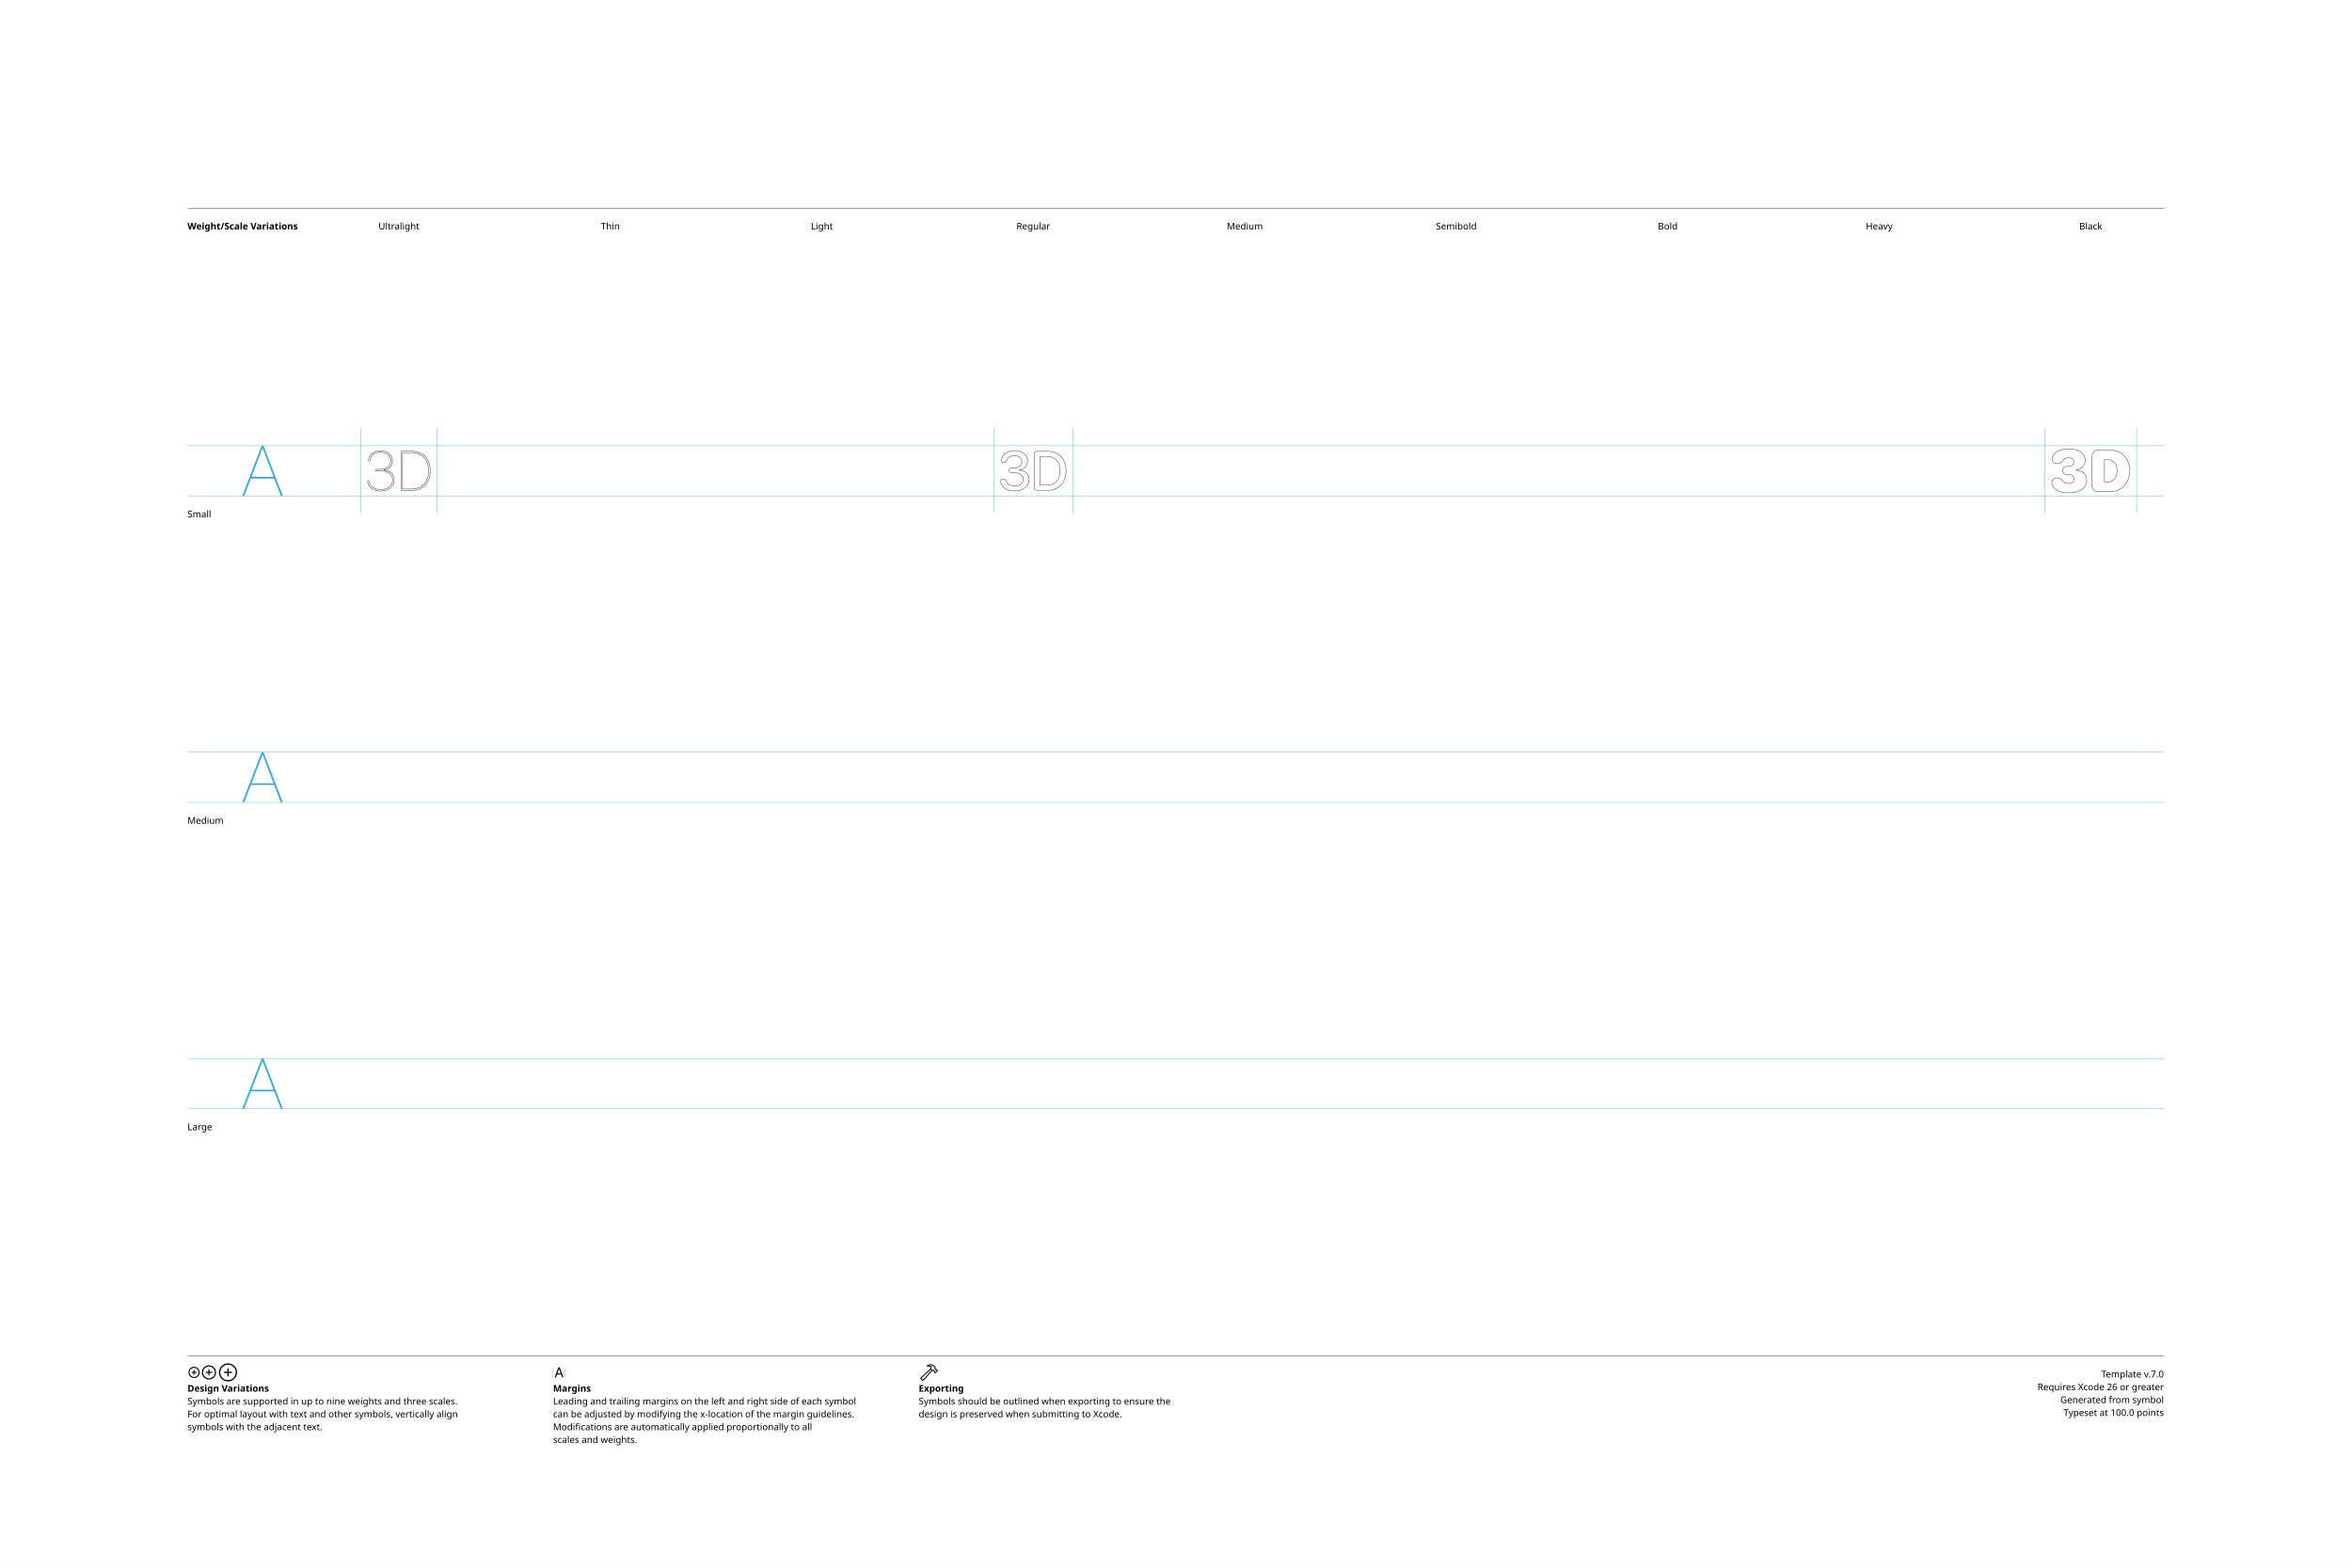
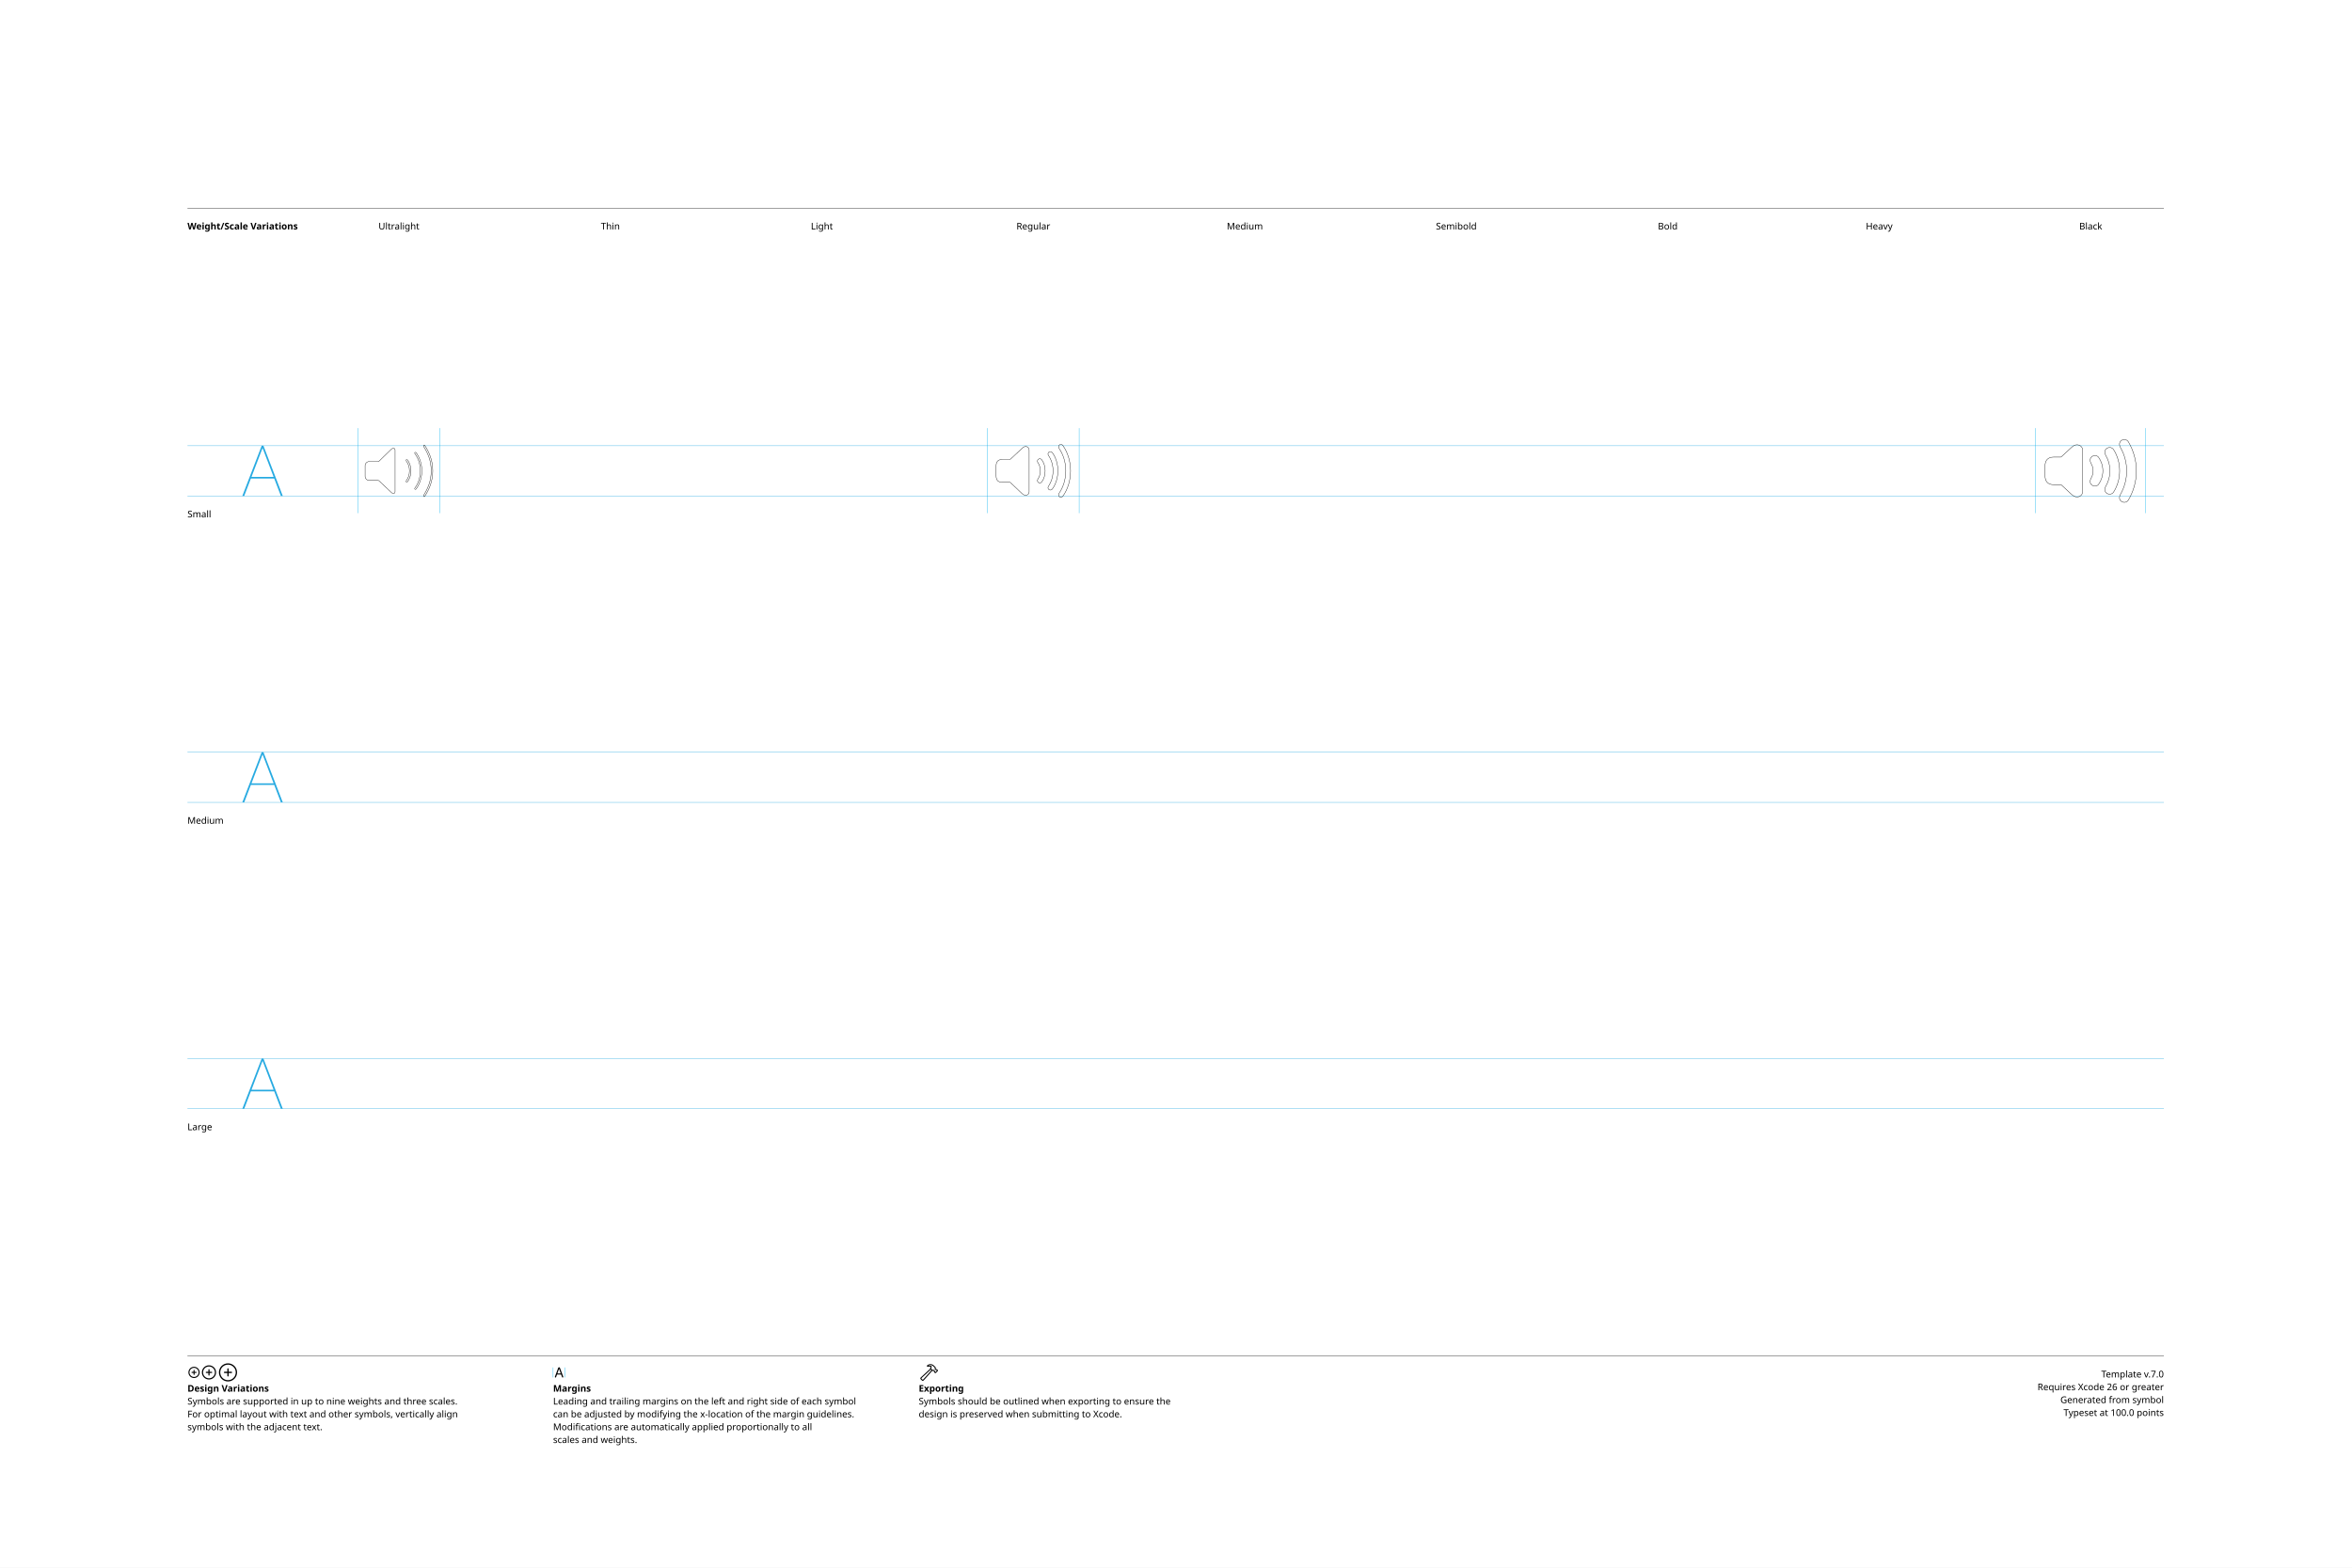
<svg xmlns="http://www.w3.org/2000/svg" version="1.1" viewBox="0 0 3300 2200">
-   <style>.defaults {-sfsymbols-draw-reverses-motion-groups:true}
+   <style>.defaults {-sfsymbols-variable-value-mode:color;-sfsymbols-draw-reverses-motion-groups:false}

- .monochrome-0 {-sfsymbols-motion-group:1;-sfsymbols-layer-tags:view.3d}
- .monochrome-1 {-sfsymbols-motion-group:0;-sfsymbols-layer-tags:view.3d}
+ .monochrome-0 {-sfsymbols-variable-threshold:0.68;-sfsymbols-motion-group:3;-sfsymbols-layer-tags:speaker.wave.3.fill}
+ .monochrome-1 {-sfsymbols-variable-threshold:0.34;-sfsymbols-motion-group:2;-sfsymbols-layer-tags:speaker.wave.3.fill}
+ .monochrome-2 {-sfsymbols-variable-threshold:0.0;-sfsymbols-motion-group:1;-sfsymbols-layer-tags:speaker.wave.3.fill}
+ .monochrome-3 {-sfsymbols-motion-group:0;-sfsymbols-layer-tags:speaker.wave.3.fill}

- .multicolor-0:tintColor {-sfsymbols-motion-group:1;-sfsymbols-layer-tags:view.3d}
- .multicolor-1:tintColor {-sfsymbols-motion-group:0;-sfsymbols-layer-tags:view.3d}
+ .multicolor-0:tintColor {-sfsymbols-variable-threshold:0.68;-sfsymbols-motion-group:3;-sfsymbols-layer-tags:speaker.wave.3.fill}
+ .multicolor-1:tintColor {-sfsymbols-variable-threshold:0.34;-sfsymbols-motion-group:2;-sfsymbols-layer-tags:speaker.wave.3.fill}
+ .multicolor-2:tintColor {-sfsymbols-variable-threshold:0.0;-sfsymbols-motion-group:1;-sfsymbols-layer-tags:speaker.wave.3.fill}
+ .multicolor-3:tintColor {-sfsymbols-motion-group:0;-sfsymbols-layer-tags:speaker.wave.3.fill}

- .hierarchical-0:primary {-sfsymbols-motion-group:1;-sfsymbols-layer-tags:view.3d}
- .hierarchical-1:primary {-sfsymbols-motion-group:0;-sfsymbols-layer-tags:view.3d}
+ .hierarchical-0:secondary {-sfsymbols-variable-threshold:0.68;-sfsymbols-motion-group:3;-sfsymbols-layer-tags:speaker.wave.3.fill}
+ .hierarchical-1:secondary {-sfsymbols-variable-threshold:0.34;-sfsymbols-motion-group:2;-sfsymbols-layer-tags:speaker.wave.3.fill}
+ .hierarchical-2:secondary {-sfsymbols-variable-threshold:0.0;-sfsymbols-motion-group:1;-sfsymbols-layer-tags:speaker.wave.3.fill}
+ .hierarchical-3:primary {-sfsymbols-motion-group:0;-sfsymbols-layer-tags:speaker.wave.3.fill}

.SFSymbolsPreviewWireframe {fill:none;opacity:1.0;stroke:black;stroke-width:0.5}
</style>
  <g id="Notes">
    <rect height="2200" id="artboard" style="fill:white;opacity:1" width="3300" x="0" y="0" />
    <line style="fill:none;stroke:black;opacity:1;stroke-width:0.5;" x1="263" x2="3036" y1="292" y2="292" />
    <text style="stroke:none;fill:black;font-family:sans-serif;font-size:13;font-weight:bold;" transform="matrix(1 0 0 1 263 322)">Weight/Scale Variations</text>
    <text style="stroke:none;fill:black;font-family:sans-serif;font-size:13;text-anchor:middle;" transform="matrix(1 0 0 1 559.711 322)">Ultralight</text>
    <text style="stroke:none;fill:black;font-family:sans-serif;font-size:13;text-anchor:middle;" transform="matrix(1 0 0 1 856.422 322)">Thin</text>
    <text style="stroke:none;fill:black;font-family:sans-serif;font-size:13;text-anchor:middle;" transform="matrix(1 0 0 1 1153.13 322)">Light</text>
    <text style="stroke:none;fill:black;font-family:sans-serif;font-size:13;text-anchor:middle;" transform="matrix(1 0 0 1 1449.84 322)">Regular</text>
    <text style="stroke:none;fill:black;font-family:sans-serif;font-size:13;text-anchor:middle;" transform="matrix(1 0 0 1 1746.56 322)">Medium</text>
    <text style="stroke:none;fill:black;font-family:sans-serif;font-size:13;text-anchor:middle;" transform="matrix(1 0 0 1 2043.27 322)">Semibold</text>
    <text style="stroke:none;fill:black;font-family:sans-serif;font-size:13;text-anchor:middle;" transform="matrix(1 0 0 1 2339.98 322)">Bold</text>
    <text style="stroke:none;fill:black;font-family:sans-serif;font-size:13;text-anchor:middle;" transform="matrix(1 0 0 1 2636.69 322)">Heavy</text>
    <text style="stroke:none;fill:black;font-family:sans-serif;font-size:13;text-anchor:middle;" transform="matrix(1 0 0 1 2933.4 322)">Black</text>
    <line style="fill:none;stroke:black;opacity:1;stroke-width:0.5;" x1="263" x2="3036" y1="1903" y2="1903" />
    <g transform="matrix(0.2 0 0 0.2 263 1933)">
      <path d="m46.24 4.15c21.777 0 39.453-17.627 39.453-39.404s-17.676-39.404-39.453-39.404c-21.729 0-39.404 17.627-39.404 39.404s17.676 39.404 39.404 39.404Zm0-7.422c-17.676 0-31.934-14.307-31.934-31.982s14.258-31.982 31.934-31.982 31.982 14.307 31.982 31.982-14.307 31.982-31.982 31.982Zm3.613-17.773v-28.467c0-2.246-1.465-3.76-3.711-3.76-2.148 0-3.613 1.514-3.613 3.76v28.467c0 2.197 1.465 3.711 3.613 3.711 2.246 0 3.711-1.514 3.711-3.711Zm-17.822-10.596h28.418c2.197 0 3.711-1.465 3.711-3.613 0-2.197-1.514-3.711-3.711-3.711h-28.418c-2.246 0-3.76 1.514-3.76 3.711 0 2.148 1.514 3.613 3.76 3.613Z" />
    </g>
    <g transform="matrix(0.2 0 0 0.2 281.506 1933)">
      <path d="m58.545 14.551c27.49 0 49.805-22.314 49.805-49.805s-22.314-49.805-49.805-49.805-49.805 22.314-49.805 49.805 22.314 49.805 49.805 49.805Zm0-8.301c-22.949 0-41.504-18.555-41.504-41.504s18.555-41.504 41.504-41.504 41.504 18.555 41.504 41.504-18.555 41.504-41.504 41.504Zm4.053-23.096v-36.914c0-2.49-1.709-4.199-4.15-4.199-2.393 0-4.053 1.709-4.053 4.199v36.914c0 2.441 1.66 4.15 4.053 4.15 2.441 0 4.15-1.66 4.15-4.15Zm-22.559-14.404h36.963c2.441 0 4.15-1.611 4.15-4.004 0-2.441-1.709-4.15-4.15-4.15h-36.963c-2.49 0-4.15 1.709-4.15 4.15 0 2.393 1.66 4.004 4.15 4.004Z" />
    </g>
    <g transform="matrix(0.2 0 0 0.2 304.924 1933)">
      <path d="m74.853 28.32c35.107 0 63.623-28.467 63.623-63.574s-28.516-63.623-63.623-63.623-63.574 28.516-63.574 63.623 28.467 63.574 63.574 63.574Zm0-9.082c-30.127 0-54.492-24.365-54.492-54.492s24.365-54.492 54.492-54.492 54.492 24.365 54.492 54.492-24.365 54.492-54.492 54.492Zm4.443-30.322v-48.486c0-2.734-1.855-4.639-4.541-4.639-2.588 0-4.443 1.904-4.443 4.639v48.486c0 2.686 1.855 4.59 4.443 4.59 2.686 0 4.541-1.855 4.541-4.59Zm-28.711-19.775h48.486c2.686 0 4.59-1.807 4.59-4.395 0-2.734-1.855-4.59-4.59-4.59h-48.486c-2.734 0-4.59 1.855-4.59 4.59 0 2.588 1.855 4.395 4.59 4.395Z" />
    </g>
    <text style="stroke:none;fill:black;font-family:sans-serif;font-size:13;font-weight:bold;" transform="matrix(1 0 0 1 263 1953)">Design Variations</text>
    <text style="stroke:none;fill:black;font-family:sans-serif;font-size:13;" transform="matrix(1 0 0 1 263 1971)">Symbols are supported in up to nine weights and three scales.</text>
    <text style="stroke:none;fill:black;font-family:sans-serif;font-size:13;" transform="matrix(1 0 0 1 263 1989)">For optimal layout with text and other symbols, vertically align</text>
    <text style="stroke:none;fill:black;font-family:sans-serif;font-size:13;" transform="matrix(1 0 0 1 263 2007)">symbols with the adjacent text.</text>
    <line style="fill:none;stroke:#00AEEF;stroke-width:0.5;opacity:1.0;" x1="776" x2="776" y1="1919" y2="1933" />
    <g transform="matrix(0.2 0 0 0.2 776 1933)">
      <path d="m16.553 0.781c2.588 0 3.857-0.977 4.785-3.711l20.557-57.52h0.244l20.605 57.52c0.928 2.734 2.197 3.711 4.736 3.711 2.588 0 4.248-1.562 4.248-4.004 0-0.83-0.146-1.611-0.537-2.637l-22.9-60.986c-1.123-2.979-3.125-4.492-6.25-4.492-3.027 0-5.078 1.465-6.152 4.443l-22.9 61.084c-0.391 1.025-0.537 1.807-0.537 2.637 0 2.441 1.562 3.955 4.102 3.955Zm10.205-20.947h30.664c2.002 0 3.662-1.66 3.662-3.662 0-2.051-1.66-3.662-3.662-3.662h-30.664c-2.002 0-3.662 1.611-3.662 3.662 0 2.002 1.66 3.662 3.662 3.662Z" />
    </g>
    <line style="fill:none;stroke:#00AEEF;stroke-width:0.5;opacity:1.0;" x1="792.836" x2="792.836" y1="1919" y2="1933" />
    <text style="stroke:none;fill:black;font-family:sans-serif;font-size:13;font-weight:bold;" transform="matrix(1 0 0 1 776 1953)">Margins</text>
    <text style="stroke:none;fill:black;font-family:sans-serif;font-size:13;" transform="matrix(1 0 0 1 776 1971)">Leading and trailing margins on the left and right side of each symbol</text>
    <text style="stroke:none;fill:black;font-family:sans-serif;font-size:13;" transform="matrix(1 0 0 1 776 1989)">can be adjusted by modifying the x-location of the margin guidelines.</text>
    <text style="stroke:none;fill:black;font-family:sans-serif;font-size:13;" transform="matrix(1 0 0 1 776 2007)">Modifications are automatically applied proportionally to all</text>
    <text style="stroke:none;fill:black;font-family:sans-serif;font-size:13;" transform="matrix(1 0 0 1 776 2025)">scales and weights.</text>
    <g transform="matrix(0.2 0 0 0.2 1289 1933)">
      <path d="m14.209 13.135 7.861 7.861c4.297 4.395 9.326 4.102 13.867-1.025l60.693-68.213-4.883-4.883-60.254 67.676c-1.807 1.953-3.467 2.441-5.811 0.098l-5.176-5.127c-2.295-2.295-1.807-3.955 0.195-5.811l67.481-62.158-4.883-4.834-68.066 62.598c-4.98 4.59-5.322 9.473-1.025 13.818Zm44.873-97.461c-2.051 2.002-2.246 4.883-1.074 6.787 1.123 1.807 3.467 3.027 6.592 2.246 5.859-1.66 12.598-2.393 18.896 0.928l-2.686 7.129c-1.611 4.004-0.732 6.885 1.709 9.424l10.254 10.303c2.344 2.393 4.541 2.441 7.08 1.953l4.443-0.732 2.588 2.539-0.195 2.246c-0.098 2.295 0.537 4.297 2.783 6.494l3.369 3.32c2.295 2.295 5.518 2.49 7.812 0.195l12.988-13.037c2.295-2.344 2.148-5.371-0.195-7.666l-3.418-3.418c-2.197-2.197-4.053-3.027-6.348-2.881l-2.344 0.244-2.441-2.441 1.025-4.688c0.635-2.734-0.244-4.98-2.881-7.617l-11.279-11.182c-12.94-12.842-35.596-11.035-46.68-0.146Zm7.08 2.051c8.789-6.396 25.977-5.664 33.691 1.953l12.305 12.207c1.025 1.025 1.221 1.807 0.928 3.32l-1.465 6.641 6.738 6.689 4.395-0.244c1.123-0.049 1.514 0.049 2.344 0.879l2.539 2.49-10.84 10.84-2.49-2.49c-0.83-0.879-0.977-1.221-0.928-2.393l0.293-4.346-6.689-6.738-6.836 1.172c-1.416 0.293-2.051 0.195-3.174-0.879l-8.936-8.887c-1.074-1.025-1.172-1.709-0.488-3.369l4.59-11.475c-6.104-6.348-17.041-7.52-25.586-4.59-0.684 0.244-0.928-0.391-0.391-0.781Z" />
    </g>
    <text style="stroke:none;fill:black;font-family:sans-serif;font-size:13;font-weight:bold;" transform="matrix(1 0 0 1 1289 1953)">Exporting</text>
    <text style="stroke:none;fill:black;font-family:sans-serif;font-size:13;" transform="matrix(1 0 0 1 1289 1971)">Symbols should be outlined when exporting to ensure the</text>
    <text style="stroke:none;fill:black;font-family:sans-serif;font-size:13;" transform="matrix(1 0 0 1 1289 1989)">design is preserved when submitting to Xcode.</text>
    <text id="template-version" style="stroke:none;fill:black;font-family:sans-serif;font-size:13;text-anchor:end;" transform="matrix(1 0 0 1 3036 1933)">Template v.7.0</text>
    <text style="stroke:none;fill:black;font-family:sans-serif;font-size:13;text-anchor:end;" transform="matrix(1 0 0 1 3036 1951)">Requires Xcode 26 or greater</text>
    <text id="descriptive-name" style="stroke:none;fill:black;font-family:sans-serif;font-size:13;text-anchor:end;" transform="matrix(1 0 0 1 3036 1969)">Generated from symbol</text>
    <text style="stroke:none;fill:black;font-family:sans-serif;font-size:13;text-anchor:end;" transform="matrix(1 0 0 1 3036 1987)">Typeset at 100.0 points</text>
    <text style="stroke:none;fill:black;font-family:sans-serif;font-size:13;" transform="matrix(1 0 0 1 263 726)">Small</text>
    <text style="stroke:none;fill:black;font-family:sans-serif;font-size:13;" transform="matrix(1 0 0 1 263 1156)">Medium</text>
    <text style="stroke:none;fill:black;font-family:sans-serif;font-size:13;" transform="matrix(1 0 0 1 263 1586)">Large</text>
  </g>
  <g id="Guides">
    <g id="H-reference" style="fill:#27AAE1;stroke:none;" transform="matrix(1 0 0 1 339 696)">
      <path d="M0.994 0L3.638 0L29.328-67.132L30.03-67.132L30.03-70.459L28.123-70.459ZM11.688-24.48L46.981-24.48L46.231-26.729L12.438-26.729ZM55.12 0L57.764 0L30.638-70.459L29.433-70.459L29.433-67.132Z" />
    </g>
    <line id="Baseline-S" style="fill:none;stroke:#27AAE1;opacity:1;stroke-width:0.5;" x1="263" x2="3036" y1="696" y2="696" />
    <line id="Capline-S" style="fill:none;stroke:#27AAE1;opacity:1;stroke-width:0.5;" x1="263" x2="3036" y1="625.541" y2="625.541" />
    <g id="H-reference" style="fill:#27AAE1;stroke:none;" transform="matrix(1 0 0 1 339 1126)">
      <path d="M0.994 0L3.638 0L29.328-67.132L30.03-67.132L30.03-70.459L28.123-70.459ZM11.688-24.48L46.981-24.48L46.231-26.729L12.438-26.729ZM55.12 0L57.764 0L30.638-70.459L29.433-70.459L29.433-67.132Z" />
    </g>
    <line id="Baseline-M" style="fill:none;stroke:#27AAE1;opacity:1;stroke-width:0.5;" x1="263" x2="3036" y1="1126" y2="1126" />
    <line id="Capline-M" style="fill:none;stroke:#27AAE1;opacity:1;stroke-width:0.5;" x1="263" x2="3036" y1="1055.54" y2="1055.54" />
    <g id="H-reference" style="fill:#27AAE1;stroke:none;" transform="matrix(1 0 0 1 339 1556)">
      <path d="M0.994 0L3.638 0L29.328-67.132L30.03-67.132L30.03-70.459L28.123-70.459ZM11.688-24.48L46.981-24.48L46.231-26.729L12.438-26.729ZM55.12 0L57.764 0L30.638-70.459L29.433-70.459L29.433-67.132Z" />
    </g>
    <line id="Baseline-L" style="fill:none;stroke:#27AAE1;opacity:1;stroke-width:0.5;" x1="263" x2="3036" y1="1556" y2="1556" />
    <line id="Capline-L" style="fill:none;stroke:#27AAE1;opacity:1;stroke-width:0.5;" x1="263" x2="3036" y1="1485.54" y2="1485.54" />
-     <line id="right-margin-Black-S" style="fill:none;stroke:#00AEEF;stroke-width:0.5;opacity:1.0;" x1="2997.78" x2="2997.78" y1="600.785" y2="720.121" />
-     <line id="left-margin-Black-S" style="fill:none;stroke:#00AEEF;stroke-width:0.5;opacity:1.0;" x1="2869.02" x2="2869.02" y1="600.785" y2="720.121" />
-     <line id="right-margin-Regular-S" style="fill:none;stroke:#00AEEF;stroke-width:0.5;opacity:1.0;" x1="1505.46" x2="1505.46" y1="600.785" y2="720.121" />
-     <line id="left-margin-Regular-S" style="fill:none;stroke:#00AEEF;stroke-width:0.5;opacity:1.0;" x1="1394.23" x2="1394.23" y1="600.785" y2="720.121" />
-     <line id="right-margin-Ultralight-S" style="fill:none;stroke:#00AEEF;stroke-width:0.5;opacity:1.0;" x1="613.51" x2="613.51" y1="600.785" y2="720.121" />
-     <line id="left-margin-Ultralight-S" style="fill:none;stroke:#00AEEF;stroke-width:0.5;opacity:1.0;" x1="505.912" x2="505.912" y1="600.785" y2="720.121" />
+     <line id="right-margin-Black-S" style="fill:none;stroke:#00AEEF;stroke-width:0.5;opacity:1.0;" x1="3010.65" x2="3010.65" y1="600.785" y2="720.121" />
+     <line id="left-margin-Black-S" style="fill:none;stroke:#00AEEF;stroke-width:0.5;opacity:1.0;" x1="2856.15" x2="2856.15" y1="600.785" y2="720.121" />
+     <line id="right-margin-Regular-S" style="fill:none;stroke:#00AEEF;stroke-width:0.5;opacity:1.0;" x1="1514.13" x2="1514.13" y1="600.785" y2="720.121" />
+     <line id="left-margin-Regular-S" style="fill:none;stroke:#00AEEF;stroke-width:0.5;opacity:1.0;" x1="1385.56" x2="1385.56" y1="600.785" y2="720.121" />
+     <line id="right-margin-Ultralight-S" style="fill:none;stroke:#00AEEF;stroke-width:0.5;opacity:1.0;" x1="617.046" x2="617.046" y1="600.785" y2="720.121" />
+     <line id="left-margin-Ultralight-S" style="fill:none;stroke:#00AEEF;stroke-width:0.5;opacity:1.0;" x1="502.377" x2="502.377" y1="600.785" y2="720.121" />
  </g>
  <g id="Symbols">
-     <g id="Black-S" transform="matrix(1 0 0 1 2869.02 696)">
-       <path class="monochrome-0 multicolor-0:tintColor hierarchical-0:primary SFSymbolsPreviewWireframe" d="M75.049-5.908L90.918-5.908C107.764-5.908 118.994-17.773 118.994-35.596C118.994-52.93 107.764-64.453 90.918-64.453L75.049-64.453C69.775-64.453 66.406-61.377 66.406-56.055L66.406-14.307C66.406-8.936 69.775-5.908 75.049-5.908ZM83.691-19.434L83.691-50.928L88.477-50.928C96.191-50.928 101.367-44.775 101.367-35.596C101.367-25.879 96.191-19.434 88.477-19.434Z" />
-       <path class="monochrome-1 multicolor-1:tintColor hierarchical-1:primary SFSymbolsPreviewWireframe" d="M32.861-4.297C48.779-4.297 58.838-11.328 58.838-22.217C58.838-30.176 53.076-35.254 44.19-36.182L44.19-36.475C51.465-37.744 56.738-42.871 56.738-49.951C56.738-59.815 47.705-66.064 33.252-66.064C21.582-66.064 13.037-61.621 10.938-54.736C10.547-53.711 10.4-52.685 10.4-51.562C10.4-47.852 13.184-45.312 17.188-45.312C20.605-45.312 22.656-46.289 24.463-48.828C26.855-52.148 29.199-53.613 33.301-53.613C37.793-53.613 40.723-51.367 40.723-47.607C40.723-43.799 37.842-41.504 33.105-41.504L31.152-41.504C27.246-41.504 24.854-39.209 24.854-35.84C24.854-32.422 27.295-30.078 31.152-30.078L32.959-30.078C38.184-30.078 41.162-27.783 41.162-23.877C41.162-20.068 37.94-17.529 33.203-17.529C29.297-17.529 26.562-18.799 24.609-21.533C22.168-24.512 20.459-25.439 17.09-25.439C12.891-25.439 9.766-22.803 9.766-18.604C9.766-17.188 10.107-15.82 10.742-14.453C13.574-8.789 21.289-4.297 32.861-4.297Z" />
+     <g id="Black-S" transform="matrix(1 0 0 1 2856.15 696)">
+       <path class="monochrome-0 multicolor-0:tintColor hierarchical-0:secondary SFSymbolsPreviewWireframe" d="M120.85 8.008C124.219 9.863 128.271 8.887 130.176 5.615C137.207-6.396 141.309-20.215 141.309-35.107C141.309-50 137.207-63.818 130.176-75.83C128.271-79.102 124.219-80.078 120.85-78.223C117.285-76.221 116.699-71.924 118.994-67.969C124.512-58.301 127.686-47.07 127.686-35.107C127.686-23.145 124.512-11.914 118.994-2.246C116.699 1.709 117.285 6.006 120.85 8.008Z" data-clipstroke-keyframes="0 8 0 0.26887298 0.76808214 0 1 0.48272157 0.59012604 0 1 0.9467428 0.054147243" />
+       <path class="monochrome-1 multicolor-1:tintColor hierarchical-1:secondary SFSymbolsPreviewWireframe" d="M100.342-3.418C103.564-1.66 107.471-2.441 109.424-5.566C114.844-14.16 117.822-24.365 117.822-35.254C117.822-46.143 114.844-56.348 109.424-64.941C107.471-68.066 103.564-68.848 100.342-67.09C96.582-65.039 96.191-60.596 98.584-56.543C102.197-50.342 104.248-43.018 104.248-35.254C104.248-27.49 102.197-20.166 98.584-13.965C96.191-9.912 96.582-5.469 100.342-3.418Z" data-clipstroke-keyframes="0 8 0 0.27341485 0.77413464 0 1 0.4802959 0.6181884 0 1 0.9294815 0.06737399" />
+       <path class="monochrome-2 multicolor-2:tintColor hierarchical-2:secondary SFSymbolsPreviewWireframe" d="M79.541-14.893C82.715-12.988 86.475-13.77 88.33-16.357C92.09-21.68 94.287-28.223 94.287-35.254C94.287-42.285 92.09-48.828 88.33-54.199C86.475-56.738 82.715-57.52 79.541-55.615C76.221-53.662 75.342-49.707 78.174-44.727C79.785-41.943 80.664-38.672 80.664-35.254C80.664-31.836 79.785-28.564 78.174-25.781C75.342-20.801 76.221-16.846 79.541-14.893Z" data-clipstroke-keyframes="0 8 0 0.78724384 0.28598118 0 1 0.47935796 0.6725036 0 1 0.8994932 0.094594836" />
+       <path class="monochrome-3 multicolor-3:tintColor hierarchical-3:primary SFSymbolsPreviewWireframe" d="M58.105 1.367C62.598 1.367 66.064-2.1 66.064-6.592L66.064-63.818C66.064-68.311 62.598-71.777 58.105-71.777C55.42-71.777 53.174-70.801 50.391-68.213L35.84-54.785C35.645-54.639 35.498-54.541 35.303-54.541L25-54.541C17.383-54.541 13.184-50.098 13.184-42.236L13.184-28.174C13.184-20.312 17.383-15.869 25-15.869L35.254-15.869C35.449-15.869 35.596-15.869 35.791-15.723L50.391-2.197C53.076 0.293 55.225 1.367 58.105 1.367Z" />
    </g>
-     <g id="Regular-S" transform="matrix(1 0 0 1 1394.23 696)">
-       <path class="monochrome-0 multicolor-0:tintColor hierarchical-0:primary SFSymbolsPreviewWireframe" d="M60.742-7.959L76.221-7.959C91.406-7.959 101.465-18.945 101.465-35.4C101.465-51.709 91.406-62.549 76.221-62.549L60.742-62.549C58.35-62.549 56.787-60.986 56.787-58.496L56.787-12.012C56.787-9.521 58.35-7.959 60.742-7.959ZM64.746-15.185L64.746-55.42L75.684-55.42C86.279-55.42 93.311-47.412 93.311-35.352C93.311-23.242 86.279-15.185 75.684-15.185Z" />
-       <path class="monochrome-1 multicolor-1:tintColor hierarchical-1:primary SFSymbolsPreviewWireframe" d="M29.395-6.982C41.26-6.982 49.805-13.867 49.805-23.193C49.805-30.762 44.385-35.645 35.693-36.23L35.693-36.377C42.969-37.549 47.461-42.432 47.461-49.219C47.461-57.52 39.844-63.525 29.248-63.525C21.387-63.525 15.039-60.254 12.158-54.736C11.377-53.223 10.986-51.855 10.986-50.195C10.986-48.145 12.402-46.777 14.404-46.777C16.357-46.777 17.285-47.461 17.92-49.463C19.727-54.102 23.535-56.641 29.004-56.641C35.498-56.641 39.502-53.369 39.502-48.145C39.502-42.773 35.107-39.258 28.711-39.258L24.805-39.258C22.754-39.258 21.387-37.94 21.387-35.938C21.387-33.984 22.754-32.666 24.805-32.666L28.809-32.666C36.768-32.666 41.455-29.297 41.455-23.291C41.455-17.822 36.572-14.062 29.443-14.062C23.242-14.062 18.994-16.553 17.139-21.24C16.455-23.047 15.332-23.828 13.525-23.828C11.279-23.828 9.766-22.461 9.766-20.166C9.766-18.75 10.156-17.432 10.986-15.967C14.404-10.107 20.898-6.982 29.395-6.982Z" />
+     <g id="Regular-S" transform="matrix(1 0 0 1 1385.56 696)">
+       <path class="monochrome-0 multicolor-0:tintColor hierarchical-0:secondary SFSymbolsPreviewWireframe" d="M101.025 1.221C102.539 2.344 104.688 1.904 105.859 0.146C112.695-9.473 116.504-22.07 116.504-35.254C116.504-48.438 112.549-60.986 105.859-70.654C104.688-72.461 102.539-72.852 101.025-71.728C99.414-70.606 99.17-68.555 100.391-66.748C106.299-58.203 109.814-47.022 109.814-35.254C109.814-23.535 106.299-12.256 100.391-3.76C99.17-1.953 99.414 0.098 101.025 1.221Z" data-clipstroke-keyframes="0 8 0 0.2627988 0.76212215 0 1 0.49071264 0.5589762 0 1 0.96561813 0.034272432" />
+       <path class="monochrome-1 multicolor-1:tintColor hierarchical-1:secondary SFSymbolsPreviewWireframe" d="M86.231-8.887C87.842-7.812 89.844-8.154 91.016-9.863C95.898-16.65 98.731-25.879 98.731-35.254C98.731-44.629 95.947-53.955 91.016-60.645C89.844-62.353 87.842-62.695 86.231-61.621C84.619-60.547 84.326-58.496 85.596-56.69C89.648-50.928 91.943-43.164 91.943-35.254C91.943-27.344 89.551-19.629 85.596-13.818C84.375-12.012 84.619-9.961 86.231-8.887Z" data-clipstroke-keyframes="0 8 0 0.26658344 0.7676122 0 1 0.4895978 0.57898355 0 1 0.9553275 0.044578552" />
+       <path class="monochrome-2 multicolor-2:tintColor hierarchical-2:secondary SFSymbolsPreviewWireframe" d="M71.533-18.799C72.998-17.822 75.049-18.115 76.221-19.824C79.15-23.73 80.859-29.492 80.859-35.254C80.859-41.016 79.15-46.728 76.221-50.684C75.049-52.393 72.998-52.685 71.533-51.66C69.775-50.44 69.482-48.291 70.85-46.484C72.9-43.701 74.072-39.453 74.072-35.254C74.072-31.055 72.852-26.855 70.85-24.023C69.531-22.168 69.775-20.068 71.533-18.799Z" data-clipstroke-keyframes="0 8 0 0.77554524 0.2740916 0 1 0.4815141 0.6226733 0 1 0.9263885 0.0683372" />
+       <path class="monochrome-3 multicolor-3:tintColor hierarchical-3:primary SFSymbolsPreviewWireframe" d="M53.662-1.025C56.348-1.025 58.398-2.979 58.398-5.713L58.398-64.453C58.398-67.139 56.348-69.385 53.565-69.385C51.611-69.385 50.293-68.555 48.096-66.455L32.031-51.514C31.836-51.318 31.543-51.172 31.25-51.172L20.557-51.172C14.941-51.172 12.06-48.291 12.06-42.236L12.06-28.125C12.06-22.119 14.941-19.189 20.557-19.189L31.25-19.189C31.543-19.189 31.836-19.092 32.031-18.896L48.096-3.662C50.098-1.807 51.709-1.025 53.662-1.025Z" />
    </g>
-     <g id="Ultralight-S" transform="matrix(1 0 0 1 505.912 696)">
-       <path class="monochrome-0 multicolor-0:tintColor hierarchical-0:primary SFSymbolsPreviewWireframe" d="M57.791-7.687L71.453-7.687C87.819-7.687 97.832-18.718 97.832-35.264C97.832-51.8 87.819-62.821 71.453-62.821L57.791-62.821C57.078-62.821 56.651-62.394 56.651-61.675L56.651-8.833C56.651-8.114 57.078-7.687 57.791-7.687ZM58.934-9.736L58.934-60.778L71.37-60.778C86.415-60.778 95.536-50.591 95.536-35.261C95.536-19.927 86.415-9.736 71.37-9.736Z" />
-       <path class="monochrome-1 multicolor-1:tintColor hierarchical-1:primary SFSymbolsPreviewWireframe" d="M28.395-6.846C39.171-6.846 47.171-13.504 47.171-22.648C47.171-30.444 41.478-35.781 32.696-36.321L32.696-36.468C40.153-37.821 44.736-42.84 44.736-49.627C44.736-57.656 37.573-63.571 27.886-63.571C19.979-63.571 13.495-59.346 11.568-52.784C11.241-51.77 11.123-50.766 11.123-50.059C11.123-49.28 11.54-48.866 12.179-48.866C12.997-48.866 13.107-49.504 13.288-50.371C14.368-56.917 20.357-61.499 27.869-61.499C36.225-61.499 42.454-56.366 42.454-49.552C42.454-42.365 36.288-37.305 27.303-37.305L21.762-37.305C21.074-37.305 20.66-36.986 20.66-36.301C20.66-35.71 21.074-35.3 21.762-35.3L27.355-35.3C38.312-35.3 44.906-30.568 44.906-22.61C44.906-14.644 37.844-8.931 28.444-8.931C19.927-8.931 13.046-13.646 12.007-20.468C11.869-21.321 11.518-21.739 10.892-21.739C10.19-21.739 9.766-21.326 9.766-20.529C9.766-19.658 9.975-18.885 10.214-18.192C12.361-11.061 19.672-6.846 28.395-6.846Z" />
+     <g id="Ultralight-S" transform="matrix(1 0 0 1 502.377 696)">
+       <path class="monochrome-0 multicolor-0:tintColor hierarchical-0:secondary SFSymbolsPreviewWireframe" d="M92.171 0.812C92.731 1.163 93.38 1.042 93.689 0.464C99.844-9.473 104.788-20.254 104.788-35.254C104.788-50.254 99.834-61.032 93.689-70.972C93.38-71.553 92.731-71.671 92.171-71.32C91.694-70.969 91.587-70.28 91.944-69.654C97.853-60.065 102.594-49.791 102.594-35.254C102.594-20.72 97.853-10.44 91.944-0.854C91.587-0.228 91.694 0.461 92.171 0.812Z" data-clipstroke-keyframes="0 8 0 0.25484228 0.7537341 0 1 0.49679756 0.5195031 0 1 0.98905563 0.011753082" />
+       <path class="monochrome-1 multicolor-1:tintColor hierarchical-1:secondary SFSymbolsPreviewWireframe" d="M79.828-9.432C80.395-9.084 80.989-9.153 81.389-9.682C86.317-16.015 89.512-25.561 89.512-35.254C89.512-44.947 86.32-54.5 81.389-60.826C80.989-61.355 80.395-61.424 79.828-61.076C79.306-60.683 79.24-60.085 79.692-59.459C84.608-52.926 87.312-44.435 87.312-35.254C87.312-26.072 84.601-17.585 79.692-11.048C79.244-10.422 79.306-9.825 79.828-9.432Z" data-clipstroke-keyframes="0 8 0 0.2556777 0.7566681 0 1 0.4971454 0.52788305 0 1 0.9844923 0.015220165" />
+       <path class="monochrome-2 multicolor-2:tintColor hierarchical-2:secondary SFSymbolsPreviewWireframe" d="M67.719-19.571C68.275-19.23 68.873-19.341 69.273-19.824C72.203-23.594 74.275-28.902 74.275-35.254C74.275-41.606 72.203-46.91 69.273-50.684C68.873-51.166 68.275-51.278 67.719-50.934C67.232-50.53 67.121-49.88 67.535-49.254C70.63-45.063 72.074-40.861 72.074-35.254C72.074-29.647 70.626-25.448 67.535-21.253C67.124-20.624 67.232-19.977 67.719-19.571Z" data-clipstroke-keyframes="0 8 0 0.76077867 0.2587881 0 1 0.49422133 0.545781 0 1 0.97389746 0.02546966" />
+       <path class="monochrome-3 multicolor-3:tintColor hierarchical-3:primary SFSymbolsPreviewWireframe" d="M49.575-3.478C51.171-3.478 51.95-4.659 51.95-6.122L51.95-64.362C51.95-65.822 51.171-67.023 49.568-67.023C48.523-67.023 47.614-66.466 46.824-65.728L29.398-48.789C29.02-48.412 28.546-48.266 27.844-48.266L15.698-48.266C12.444-48.266 9.881-45.703 9.881-42.418L9.881-27.625C9.881-24.39 12.444-21.823 15.698-21.823L27.844-21.823C28.546-21.823 29.02-21.635 29.398-21.258L46.824-4.797C47.6-4.032 48.53-3.478 49.575-3.478Z" />
    </g>
  </g>
</svg>
